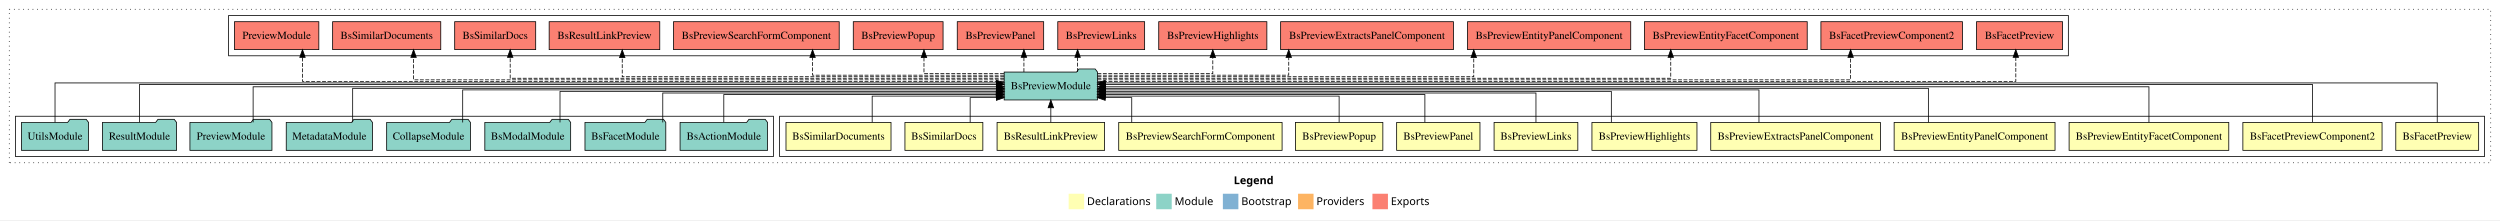
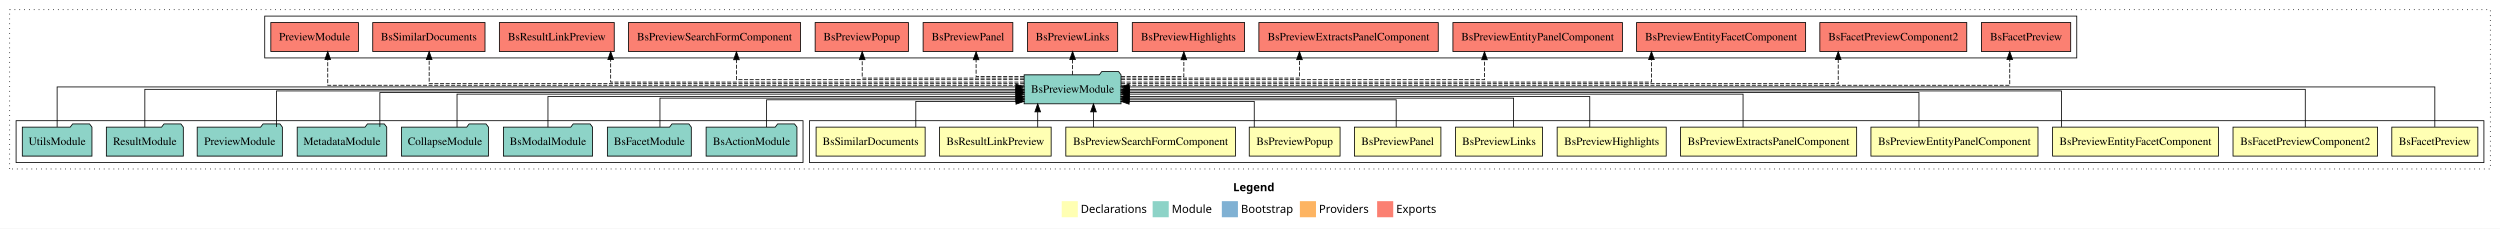
- <svg xmlns="http://www.w3.org/2000/svg" width="3226pt" height="284pt" viewBox="0.00 0.00 3226.00 284.00">
+ <svg xmlns="http://www.w3.org/2000/svg" width="3107pt" height="284pt" viewBox="0.00 0.00 3107.00 284.00">
  <g id="graph0" class="graph" transform="scale(1 1) rotate(0) translate(4 280)">
-     <polygon fill="#ffffff" stroke="transparent" points="-4,4 -4,-280 3222,-280 3222,4 -4,4" />
-     <text text-anchor="start" x="1588.009" y="-42.4" font-family="sans-serif" font-weight="bold" font-size="14.00" fill="#000000">Legend</text>
-     <polygon fill="#ffffb3" stroke="transparent" points="1375,-10 1375,-30 1395,-30 1395,-10 1375,-10" />
-     <text text-anchor="start" x="1398.629" y="-15.4" font-family="sans-serif" font-size="14.00" fill="#000000">  Declarations</text>
-     <polygon fill="#8dd3c7" stroke="transparent" points="1488,-10 1488,-30 1508,-30 1508,-10 1488,-10" />
-     <text text-anchor="start" x="1511.725" y="-15.4" font-family="sans-serif" font-size="14.00" fill="#000000">  Module</text>
-     <polygon fill="#80b1d3" stroke="transparent" points="1574,-10 1574,-30 1594,-30 1594,-10 1574,-10" />
-     <text text-anchor="start" x="1597.781" y="-15.4" font-family="sans-serif" font-size="14.00" fill="#000000">  Bootstrap</text>
-     <polygon fill="#fdb462" stroke="transparent" points="1671,-10 1671,-30 1691,-30 1691,-10 1671,-10" />
-     <text text-anchor="start" x="1694.673" y="-15.4" font-family="sans-serif" font-size="14.00" fill="#000000">  Providers</text>
-     <polygon fill="#fb8072" stroke="transparent" points="1767,-10 1767,-30 1787,-30 1787,-10 1767,-10" />
-     <text text-anchor="start" x="1790.726" y="-15.4" font-family="sans-serif" font-size="14.00" fill="#000000">  Exports</text>
+     <polygon fill="#ffffff" stroke="transparent" points="-4,4 -4,-280 3103,-280 3103,4 -4,4" />
+     <text text-anchor="start" x="1528.509" y="-42.4" font-family="sans-serif" font-weight="bold" font-size="14.00" fill="#000000">Legend</text>
+     <polygon fill="#ffffb3" stroke="transparent" points="1315.5,-10 1315.5,-30 1335.5,-30 1335.5,-10 1315.5,-10" />
+     <text text-anchor="start" x="1339.129" y="-15.4" font-family="sans-serif" font-size="14.00" fill="#000000">  Declarations</text>
+     <polygon fill="#8dd3c7" stroke="transparent" points="1428.5,-10 1428.5,-30 1448.5,-30 1448.5,-10 1428.5,-10" />
+     <text text-anchor="start" x="1452.225" y="-15.4" font-family="sans-serif" font-size="14.00" fill="#000000">  Module</text>
+     <polygon fill="#80b1d3" stroke="transparent" points="1514.5,-10 1514.5,-30 1534.5,-30 1534.5,-10 1514.5,-10" />
+     <text text-anchor="start" x="1538.281" y="-15.4" font-family="sans-serif" font-size="14.00" fill="#000000">  Bootstrap</text>
+     <polygon fill="#fdb462" stroke="transparent" points="1611.5,-10 1611.5,-30 1631.5,-30 1631.5,-10 1611.5,-10" />
+     <text text-anchor="start" x="1635.173" y="-15.4" font-family="sans-serif" font-size="14.00" fill="#000000">  Providers</text>
+     <polygon fill="#fb8072" stroke="transparent" points="1707.5,-10 1707.5,-30 1727.5,-30 1727.5,-10 1707.5,-10" />
+     <text text-anchor="start" x="1731.226" y="-15.4" font-family="sans-serif" font-size="14.00" fill="#000000">  Exports</text>
    <g id="clust1" class="cluster">
-       <polygon fill="none" stroke="#000000" stroke-dasharray="1,5" points="8,-70 8,-268 3210,-268 3210,-70 8,-70" />
+       <polygon fill="none" stroke="#000000" stroke-dasharray="1,5" points="8,-70 8,-268 3091,-268 3091,-70 8,-70" />
    </g>
    <g id="clust2" class="cluster">
-       <polygon fill="none" stroke="#000000" points="1002,-78 1002,-130 3202,-130 3202,-78 1002,-78" />
+       <polygon fill="none" stroke="#000000" points="1002,-78 1002,-130 3083,-130 3083,-78 1002,-78" />
+     </g>
+     <g id="clust15" class="cluster">
+       <polygon fill="none" stroke="#000000" points="16,-78 16,-130 994,-130 994,-78 16,-78" />
    </g>
    <g id="clust16" class="cluster">
-       <polygon fill="none" stroke="#000000" points="16,-78 16,-130 994,-130 994,-78 16,-78" />
-     </g>
-     <g id="clust17" class="cluster">
-       <polygon fill="none" stroke="#000000" points="291,-208 291,-260 2665,-260 2665,-208 291,-208" />
+       <polygon fill="none" stroke="#000000" points="325,-208 325,-260 2577,-260 2577,-208 325,-208" />
    </g>
    <g id="node1" class="node">
-       <polygon fill="#ffffb3" stroke="#000000" points="3194.468,-122 3087.532,-122 3087.532,-86 3194.468,-86 3194.468,-122" />
-       <text text-anchor="middle" x="3141" y="-99.8" font-family="Times,serif" font-size="14.00" fill="#000000">BsFacetPreview</text>
-     </g>
-     <g id="node14" class="node">
-       <polygon fill="#8dd3c7" stroke="#000000" points="1412.201,-187 1409.201,-191 1388.201,-191 1385.201,-187 1291.799,-187 1291.799,-151 1412.201,-151 1412.201,-187" />
-       <text text-anchor="middle" x="1352" y="-164.8" font-family="Times,serif" font-size="14.00" fill="#000000">BsPreviewModule</text>
+       <polygon fill="#ffffb3" stroke="#000000" points="3075.468,-122 2968.532,-122 2968.532,-86 3075.468,-86 3075.468,-122" />
+       <text text-anchor="middle" x="3022" y="-99.8" font-family="Times,serif" font-size="14.00" fill="#000000">BsFacetPreview</text>
+     </g>
+     <g id="node13" class="node">
+       <polygon fill="#8dd3c7" stroke="#000000" points="1389.201,-187 1386.201,-191 1365.201,-191 1362.201,-187 1268.799,-187 1268.799,-151 1389.201,-151 1389.201,-187" />
+       <text text-anchor="middle" x="1329" y="-164.8" font-family="Times,serif" font-size="14.00" fill="#000000">BsPreviewModule</text>
    </g>
    <g id="edge1" class="edge">
-       <path fill="none" stroke="#000000" d="M3141,-122.129C3141,-142.572 3141,-173 3141,-173 3141,-173 1422.291,-173 1422.291,-173" />
-       <polygon fill="#000000" stroke="#000000" points="1422.291,-169.5 1412.291,-173 1422.291,-176.5 1422.291,-169.5" />
+       <path fill="none" stroke="#000000" d="M3022,-122.223C3022,-142.365 3022,-172 3022,-172 3022,-172 1399.255,-172 1399.255,-172" />
+       <polygon fill="#000000" stroke="#000000" points="1399.255,-168.5 1389.255,-172 1399.255,-175.5 1399.255,-168.5" />
    </g>
    <g id="node2" class="node">
-       <polygon fill="#ffffb3" stroke="#000000" points="3069.8,-122 2890.2,-122 2890.2,-86 3069.8,-86 3069.8,-122" />
-       <text text-anchor="middle" x="2980" y="-99.8" font-family="Times,serif" font-size="14.00" fill="#000000">BsFacetPreviewComponent2</text>
+       <polygon fill="#ffffb3" stroke="#000000" points="2950.8,-122 2771.2,-122 2771.2,-86 2950.8,-86 2950.8,-122" />
+       <text text-anchor="middle" x="2861" y="-99.8" font-family="Times,serif" font-size="14.00" fill="#000000">BsFacetPreviewComponent2</text>
    </g>
    <g id="edge2" class="edge">
-       <path fill="none" stroke="#000000" d="M2980,-122.308C2980,-142.145 2980,-171 2980,-171 2980,-171 1422.359,-171 1422.359,-171" />
-       <polygon fill="#000000" stroke="#000000" points="1422.359,-167.5 1412.359,-171 1422.359,-174.5 1422.359,-167.5" />
+       <path fill="none" stroke="#000000" d="M2861,-122.106C2861,-141.339 2861,-169 2861,-169 2861,-169 1399.528,-169 1399.528,-169" />
+       <polygon fill="#000000" stroke="#000000" points="1399.528,-165.5 1389.528,-169 1399.528,-172.5 1399.528,-165.5" />
    </g>
    <g id="node3" class="node">
-       <polygon fill="#ffffb3" stroke="#000000" points="2872.025,-122 2665.975,-122 2665.975,-86 2872.025,-86 2872.025,-122" />
-       <text text-anchor="middle" x="2769" y="-99.8" font-family="Times,serif" font-size="14.00" fill="#000000">BsPreviewEntityFacetComponent</text>
+       <polygon fill="#ffffb3" stroke="#000000" points="2753.025,-122 2546.975,-122 2546.975,-86 2753.025,-86 2753.025,-122" />
+       <text text-anchor="middle" x="2650" y="-99.8" font-family="Times,serif" font-size="14.00" fill="#000000">BsPreviewEntityFacetComponent</text>
    </g>
    <g id="edge3" class="edge">
-       <path fill="none" stroke="#000000" d="M2769,-122.169C2769,-141.09 2769,-168 2769,-168 2769,-168 1422.433,-168 1422.433,-168" />
-       <polygon fill="#000000" stroke="#000000" points="1422.434,-164.5 1412.433,-168 1422.433,-171.5 1422.434,-164.5" />
+       <path fill="none" stroke="#000000" d="M2557.986,-122.222C2557.986,-140.828 2557.986,-167 2557.986,-167 2557.986,-167 1399.109,-167 1399.109,-167" />
+       <polygon fill="#000000" stroke="#000000" points="1399.109,-163.5 1389.109,-167 1399.109,-170.5 1399.109,-163.5" />
    </g>
    <g id="node4" class="node">
-       <polygon fill="#ffffb3" stroke="#000000" points="2647.81,-122 2440.19,-122 2440.19,-86 2647.81,-86 2647.81,-122" />
-       <text text-anchor="middle" x="2544" y="-99.8" font-family="Times,serif" font-size="14.00" fill="#000000">BsPreviewEntityPanelComponent</text>
+       <polygon fill="#ffffb3" stroke="#000000" points="2528.81,-122 2321.19,-122 2321.19,-86 2528.81,-86 2528.81,-122" />
+       <text text-anchor="middle" x="2425" y="-99.8" font-family="Times,serif" font-size="14.00" fill="#000000">BsPreviewEntityPanelComponent</text>
    </g>
    <g id="edge4" class="edge">
-       <path fill="none" stroke="#000000" d="M2484.373,-122.267C2484.373,-140.555 2484.373,-166 2484.373,-166 2484.373,-166 1422.481,-166 1422.481,-166" />
-       <polygon fill="#000000" stroke="#000000" points="1422.481,-162.5 1412.481,-166 1422.481,-169.5 1422.481,-162.5" />
+       <path fill="none" stroke="#000000" d="M2380.873,-122.302C2380.873,-140.27 2380.873,-165 2380.873,-165 2380.873,-165 1399.331,-165 1399.331,-165" />
+       <polygon fill="#000000" stroke="#000000" points="1399.331,-161.5 1389.331,-165 1399.331,-168.5 1399.331,-161.5" />
    </g>
    <g id="node5" class="node">
-       <polygon fill="#ffffb3" stroke="#000000" points="2422.454,-122 2203.546,-122 2203.546,-86 2422.454,-86 2422.454,-122" />
-       <text text-anchor="middle" x="2313" y="-99.8" font-family="Times,serif" font-size="14.00" fill="#000000">BsPreviewExtractsPanelComponent</text>
+       <polygon fill="#ffffb3" stroke="#000000" points="2303.454,-122 2084.546,-122 2084.546,-86 2303.454,-86 2303.454,-122" />
+       <text text-anchor="middle" x="2194" y="-99.8" font-family="Times,serif" font-size="14.00" fill="#000000">BsPreviewExtractsPanelComponent</text>
    </g>
    <g id="edge5" class="edge">
-       <path fill="none" stroke="#000000" d="M2265.768,-122.002C2265.768,-139.675 2265.768,-164 2265.768,-164 2265.768,-164 1422.308,-164 1422.308,-164" />
-       <polygon fill="#000000" stroke="#000000" points="1422.308,-160.5 1412.308,-164 1422.308,-167.5 1422.308,-160.5" />
+       <path fill="none" stroke="#000000" d="M2162.268,-122.022C2162.268,-139.373 2162.268,-163 2162.268,-163 2162.268,-163 1399.262,-163 1399.262,-163" />
+       <polygon fill="#000000" stroke="#000000" points="1399.262,-159.5 1389.262,-163 1399.262,-166.5 1399.262,-159.5" />
    </g>
    <g id="node6" class="node">
-       <polygon fill="#ffffb3" stroke="#000000" points="2185.765,-122 2050.235,-122 2050.235,-86 2185.765,-86 2185.765,-122" />
-       <text text-anchor="middle" x="2118" y="-99.8" font-family="Times,serif" font-size="14.00" fill="#000000">BsPreviewHighlights</text>
+       <polygon fill="#ffffb3" stroke="#000000" points="2066.765,-122 1931.235,-122 1931.235,-86 2066.765,-86 2066.765,-122" />
+       <text text-anchor="middle" x="1999" y="-99.8" font-family="Times,serif" font-size="14.00" fill="#000000">BsPreviewHighlights</text>
    </g>
    <g id="edge6" class="edge">
-       <path fill="none" stroke="#000000" d="M2075.261,-122.034C2075.261,-139.06 2075.261,-162 2075.261,-162 2075.261,-162 1422.111,-162 1422.111,-162" />
-       <polygon fill="#000000" stroke="#000000" points="1422.112,-158.5 1412.111,-162 1422.111,-165.5 1422.112,-158.5" />
+       <path fill="none" stroke="#000000" d="M1971.761,-122.027C1971.761,-138.398 1971.761,-160 1971.761,-160 1971.761,-160 1399.18,-160 1399.18,-160" />
+       <polygon fill="#000000" stroke="#000000" points="1399.181,-156.5 1389.18,-160 1399.18,-163.5 1399.181,-156.5" />
    </g>
    <g id="node7" class="node">
-       <polygon fill="#ffffb3" stroke="#000000" points="2032.04,-122 1923.96,-122 1923.96,-86 2032.04,-86 2032.04,-122" />
-       <text text-anchor="middle" x="1978" y="-99.8" font-family="Times,serif" font-size="14.00" fill="#000000">BsPreviewLinks</text>
+       <polygon fill="#ffffb3" stroke="#000000" points="1913.04,-122 1804.96,-122 1804.96,-86 1913.04,-86 1913.04,-122" />
+       <text text-anchor="middle" x="1859" y="-99.8" font-family="Times,serif" font-size="14.00" fill="#000000">BsPreviewLinks</text>
    </g>
    <g id="edge7" class="edge">
-       <path fill="none" stroke="#000000" d="M1978,-122.027C1978,-138.398 1978,-160 1978,-160 1978,-160 1422.308,-160 1422.308,-160" />
-       <polygon fill="#000000" stroke="#000000" points="1422.308,-156.5 1412.308,-160 1422.308,-163.5 1422.308,-156.5" />
+       <path fill="none" stroke="#000000" d="M1877.09,-122.282C1877.09,-137.948 1877.09,-158 1877.09,-158 1877.09,-158 1399.223,-158 1399.223,-158" />
+       <polygon fill="#000000" stroke="#000000" points="1399.223,-154.5 1389.223,-158 1399.223,-161.5 1399.223,-154.5" />
    </g>
    <g id="node8" class="node">
-       <polygon fill="#ffffb3" stroke="#000000" points="1905.754,-122 1798.246,-122 1798.246,-86 1905.754,-86 1905.754,-122" />
-       <text text-anchor="middle" x="1852" y="-99.8" font-family="Times,serif" font-size="14.00" fill="#000000">BsPreviewPanel</text>
+       <polygon fill="#ffffb3" stroke="#000000" points="1786.754,-122 1679.246,-122 1679.246,-86 1786.754,-86 1786.754,-122" />
+       <text text-anchor="middle" x="1733" y="-99.8" font-family="Times,serif" font-size="14.00" fill="#000000">BsPreviewPanel</text>
    </g>
    <g id="edge8" class="edge">
-       <path fill="none" stroke="#000000" d="M1834.675,-122.282C1834.675,-137.948 1834.675,-158 1834.675,-158 1834.675,-158 1422.155,-158 1422.155,-158" />
-       <polygon fill="#000000" stroke="#000000" points="1422.155,-154.5 1412.155,-158 1422.155,-161.5 1422.155,-154.5" />
+       <path fill="none" stroke="#000000" d="M1731.175,-122.187C1731.175,-137.182 1731.175,-156 1731.175,-156 1731.175,-156 1399.21,-156 1399.21,-156" />
+       <polygon fill="#000000" stroke="#000000" points="1399.21,-152.5 1389.21,-156 1399.21,-159.5 1399.21,-152.5" />
    </g>
    <g id="node9" class="node">
-       <polygon fill="#ffffb3" stroke="#000000" points="1780.434,-122 1667.566,-122 1667.566,-86 1780.434,-86 1780.434,-122" />
-       <text text-anchor="middle" x="1724" y="-99.8" font-family="Times,serif" font-size="14.00" fill="#000000">BsPreviewPopup</text>
+       <polygon fill="#ffffb3" stroke="#000000" points="1661.434,-122 1548.566,-122 1548.566,-86 1661.434,-86 1661.434,-122" />
+       <text text-anchor="middle" x="1605" y="-99.8" font-family="Times,serif" font-size="14.00" fill="#000000">BsPreviewPopup</text>
    </g>
    <g id="edge9" class="edge">
-       <path fill="none" stroke="#000000" d="M1724,-122.187C1724,-137.182 1724,-156 1724,-156 1724,-156 1422.182,-156 1422.182,-156" />
-       <polygon fill="#000000" stroke="#000000" points="1422.182,-152.5 1412.182,-156 1422.182,-159.5 1422.182,-152.5" />
+       <path fill="none" stroke="#000000" d="M1554.778,-122.051C1554.778,-136.373 1554.778,-154 1554.778,-154 1554.778,-154 1399.208,-154 1399.208,-154" />
+       <polygon fill="#000000" stroke="#000000" points="1399.208,-150.5 1389.208,-154 1399.208,-157.5 1399.208,-150.5" />
    </g>
    <g id="node10" class="node">
-       <polygon fill="#ffffb3" stroke="#000000" points="1650.404,-122 1439.596,-122 1439.596,-86 1650.404,-86 1650.404,-122" />
-       <text text-anchor="middle" x="1545" y="-99.8" font-family="Times,serif" font-size="14.00" fill="#000000">BsPreviewSearchFormComponent</text>
+       <polygon fill="#ffffb3" stroke="#000000" points="1531.404,-122 1320.596,-122 1320.596,-86 1531.404,-86 1531.404,-122" />
+       <text text-anchor="middle" x="1426" y="-99.8" font-family="Times,serif" font-size="14.00" fill="#000000">BsPreviewSearchFormComponent</text>
    </g>
    <g id="edge10" class="edge">
-       <path fill="none" stroke="#000000" d="M1456.409,-122.051C1456.409,-136.373 1456.409,-154 1456.409,-154 1456.409,-154 1422.13,-154 1422.13,-154" />
-       <polygon fill="#000000" stroke="#000000" points="1422.13,-150.5 1412.13,-154 1422.13,-157.5 1422.13,-150.5" />
+       <path fill="none" stroke="#000000" d="M1354.949,-122.106C1354.949,-122.106 1354.949,-140.991 1354.949,-140.991" />
+       <polygon fill="#000000" stroke="#000000" points="1351.449,-140.991 1354.949,-150.991 1358.449,-140.991 1351.449,-140.991" />
    </g>
    <g id="node11" class="node">
-       <polygon fill="#ffffb3" stroke="#000000" points="1421.371,-122 1282.629,-122 1282.629,-86 1421.371,-86 1421.371,-122" />
-       <text text-anchor="middle" x="1352" y="-99.8" font-family="Times,serif" font-size="14.00" fill="#000000">BsResultLinkPreview</text>
+       <polygon fill="#ffffb3" stroke="#000000" points="1302.371,-122 1163.629,-122 1163.629,-86 1302.371,-86 1302.371,-122" />
+       <text text-anchor="middle" x="1233" y="-99.8" font-family="Times,serif" font-size="14.00" fill="#000000">BsResultLinkPreview</text>
    </g>
    <g id="edge11" class="edge">
-       <path fill="none" stroke="#000000" d="M1352,-122.106C1352,-122.106 1352,-140.991 1352,-140.991" />
-       <polygon fill="#000000" stroke="#000000" points="1348.5,-140.991 1352,-150.991 1355.5,-140.991 1348.5,-140.991" />
+       <path fill="none" stroke="#000000" d="M1285.668,-122.106C1285.668,-122.106 1285.668,-140.991 1285.668,-140.991" />
+       <polygon fill="#000000" stroke="#000000" points="1282.168,-140.991 1285.668,-150.991 1289.168,-140.991 1282.168,-140.991" />
    </g>
    <g id="node12" class="node">
-       <polygon fill="#ffffb3" stroke="#000000" points="1264.267,-122 1163.733,-122 1163.733,-86 1264.267,-86 1264.267,-122" />
-       <text text-anchor="middle" x="1214" y="-99.8" font-family="Times,serif" font-size="14.00" fill="#000000">BsSimilarDocs</text>
-     </g>
-     <g id="edge12" class="edge">
-       <path fill="none" stroke="#000000" d="M1247.879,-122.051C1247.879,-136.373 1247.879,-154 1247.879,-154 1247.879,-154 1281.734,-154 1281.734,-154" />
-       <polygon fill="#000000" stroke="#000000" points="1281.734,-157.5 1291.734,-154 1281.734,-150.5 1281.734,-157.5" />
-     </g>
-     <g id="node13" class="node">
      <polygon fill="#ffffb3" stroke="#000000" points="1145.763,-122 1010.237,-122 1010.237,-86 1145.763,-86 1145.763,-122" />
      <text text-anchor="middle" x="1078" y="-99.8" font-family="Times,serif" font-size="14.00" fill="#000000">BsSimilarDocuments</text>
    </g>
-     <g id="edge13" class="edge">
-       <path fill="none" stroke="#000000" d="M1121.457,-122.187C1121.457,-137.182 1121.457,-156 1121.457,-156 1121.457,-156 1281.729,-156 1281.729,-156" />
-       <polygon fill="#000000" stroke="#000000" points="1281.729,-159.5 1291.729,-156 1281.729,-152.5 1281.729,-159.5" />
+     <g id="edge12" class="edge">
+       <path fill="none" stroke="#000000" d="M1134.17,-122.051C1134.17,-136.373 1134.17,-154 1134.17,-154 1134.17,-154 1258.689,-154 1258.689,-154" />
+       <polygon fill="#000000" stroke="#000000" points="1258.689,-157.5 1268.689,-154 1258.689,-150.5 1258.689,-157.5" />
+     </g>
+     <g id="node22" class="node">
+       <polygon fill="#fb8072" stroke="#000000" points="2569.469,-252 2458.531,-252 2458.531,-216 2569.469,-216 2569.469,-252" />
+       <text text-anchor="middle" x="2514" y="-229.8" font-family="Times,serif" font-size="14.00" fill="#000000">BsFacetPreview </text>
+     </g>
+     <g id="edge21" class="edge">
+       <path fill="none" stroke="#000000" stroke-dasharray="5,2" d="M1389.167,-174C1627.668,-174 2493.711,-174 2493.711,-174 2493.711,-174 2493.711,-205.998 2493.711,-205.998" />
+       <polygon fill="#000000" stroke="#000000" points="2490.211,-205.998 2493.711,-215.998 2497.211,-205.998 2490.211,-205.998" />
    </g>
    <g id="node23" class="node">
-       <polygon fill="#fb8072" stroke="#000000" points="2657.469,-252 2546.531,-252 2546.531,-216 2657.469,-216 2657.469,-252" />
-       <text text-anchor="middle" x="2602" y="-229.8" font-family="Times,serif" font-size="14.00" fill="#000000">BsFacetPreview </text>
+       <polygon fill="#fb8072" stroke="#000000" points="2440.3,-252 2257.7,-252 2257.7,-216 2440.3,-216 2440.3,-252" />
+       <text text-anchor="middle" x="2349" y="-229.8" font-family="Times,serif" font-size="14.00" fill="#000000">BsFacetPreviewComponent2 </text>
    </g>
    <g id="edge22" class="edge">
-       <path fill="none" stroke="#000000" stroke-dasharray="5,2" d="M1412.48,-175C1661.849,-175 2597.211,-175 2597.211,-175 2597.211,-175 2597.211,-205.977 2597.211,-205.977" />
-       <polygon fill="#000000" stroke="#000000" points="2593.711,-205.977 2597.211,-215.977 2600.711,-205.977 2593.711,-205.977" />
+       <path fill="none" stroke="#000000" stroke-dasharray="5,2" d="M1389.245,-176C1598.412,-176 2280.538,-176 2280.538,-176 2280.538,-176 2280.538,-205.966 2280.538,-205.966" />
+       <polygon fill="#000000" stroke="#000000" points="2277.039,-205.966 2280.538,-215.966 2284.039,-205.966 2277.039,-205.966" />
    </g>
    <g id="node24" class="node">
-       <polygon fill="#fb8072" stroke="#000000" points="2528.3,-252 2345.7,-252 2345.7,-216 2528.3,-216 2528.3,-252" />
-       <text text-anchor="middle" x="2437" y="-229.8" font-family="Times,serif" font-size="14.00" fill="#000000">BsFacetPreviewComponent2 </text>
+       <polygon fill="#fb8072" stroke="#000000" points="2240.025,-252 2029.975,-252 2029.975,-216 2240.025,-216 2240.025,-252" />
+       <text text-anchor="middle" x="2135" y="-229.8" font-family="Times,serif" font-size="14.00" fill="#000000">BsPreviewEntityFacetComponent </text>
    </g>
    <g id="edge23" class="edge">
-       <path fill="none" stroke="#000000" stroke-dasharray="5,2" d="M1412.326,-177C1633.07,-177 2384.038,-177 2384.038,-177 2384.038,-177 2384.038,-205.965 2384.038,-205.965" />
-       <polygon fill="#000000" stroke="#000000" points="2380.539,-205.965 2384.038,-215.965 2387.539,-205.965 2380.539,-205.965" />
+       <path fill="none" stroke="#000000" stroke-dasharray="5,2" d="M1389.101,-178C1562.01,-178 2048.435,-178 2048.435,-178 2048.435,-178 2048.435,-205.973 2048.435,-205.973" />
+       <polygon fill="#000000" stroke="#000000" points="2044.935,-205.973 2048.435,-215.973 2051.935,-205.973 2044.935,-205.973" />
    </g>
    <g id="node25" class="node">
-       <polygon fill="#fb8072" stroke="#000000" points="2328.025,-252 2117.975,-252 2117.975,-216 2328.025,-216 2328.025,-252" />
-       <text text-anchor="middle" x="2223" y="-229.8" font-family="Times,serif" font-size="14.00" fill="#000000">BsPreviewEntityFacetComponent </text>
+       <polygon fill="#fb8072" stroke="#000000" points="2012.31,-252 1801.69,-252 1801.69,-216 2012.31,-216 2012.31,-252" />
+       <text text-anchor="middle" x="1907" y="-229.8" font-family="Times,serif" font-size="14.00" fill="#000000">BsPreviewEntityPanelComponent </text>
    </g>
    <g id="edge24" class="edge">
-       <path fill="none" stroke="#000000" stroke-dasharray="5,2" d="M1412.125,-179C1598.159,-179 2151.935,-179 2151.935,-179 2151.935,-179 2151.935,-205.991 2151.935,-205.991" />
-       <polygon fill="#000000" stroke="#000000" points="2148.435,-205.991 2151.935,-215.991 2155.435,-205.991 2148.435,-205.991" />
+       <path fill="none" stroke="#000000" stroke-dasharray="5,2" d="M1389.228,-181C1524.547,-181 1840.91,-181 1840.91,-181 1840.91,-181 1840.91,-205.76 1840.91,-205.76" />
+       <polygon fill="#000000" stroke="#000000" points="1837.41,-205.76 1840.91,-215.76 1844.41,-205.76 1837.41,-205.76" />
    </g>
    <g id="node26" class="node">
-       <polygon fill="#fb8072" stroke="#000000" points="2100.31,-252 1889.69,-252 1889.69,-216 2100.31,-216 2100.31,-252" />
-       <text text-anchor="middle" x="1995" y="-229.8" font-family="Times,serif" font-size="14.00" fill="#000000">BsPreviewEntityPanelComponent </text>
+       <polygon fill="#fb8072" stroke="#000000" points="1783.454,-252 1560.546,-252 1560.546,-216 1783.454,-216 1783.454,-252" />
+       <text text-anchor="middle" x="1672" y="-229.8" font-family="Times,serif" font-size="14.00" fill="#000000">BsPreviewExtractsPanelComponent </text>
    </g>
    <g id="edge25" class="edge">
-       <path fill="none" stroke="#000000" stroke-dasharray="5,2" d="M1412.226,-181C1554.155,-181 1897.736,-181 1897.736,-181 1897.736,-181 1897.736,-205.76 1897.736,-205.76" />
-       <polygon fill="#000000" stroke="#000000" points="1894.236,-205.76 1897.736,-215.76 1901.236,-205.76 1894.236,-205.76" />
+       <path fill="none" stroke="#000000" stroke-dasharray="5,2" d="M1389.149,-183C1471.968,-183 1610.995,-183 1610.995,-183 1610.995,-183 1610.995,-205.876 1610.995,-205.876" />
+       <polygon fill="#000000" stroke="#000000" points="1607.495,-205.876 1610.995,-215.876 1614.495,-205.876 1607.495,-205.876" />
    </g>
    <g id="node27" class="node">
-       <polygon fill="#fb8072" stroke="#000000" points="1871.454,-252 1648.546,-252 1648.546,-216 1871.454,-216 1871.454,-252" />
-       <text text-anchor="middle" x="1760" y="-229.8" font-family="Times,serif" font-size="14.00" fill="#000000">BsPreviewExtractsPanelComponent </text>
+       <polygon fill="#fb8072" stroke="#000000" points="1542.765,-252 1403.235,-252 1403.235,-216 1542.765,-216 1542.765,-252" />
+       <text text-anchor="middle" x="1473" y="-229.8" font-family="Times,serif" font-size="14.00" fill="#000000">BsPreviewHighlights </text>
    </g>
    <g id="edge26" class="edge">
-       <path fill="none" stroke="#000000" stroke-dasharray="5,2" d="M1412.286,-183C1501.69,-183 1658.993,-183 1658.993,-183 1658.993,-183 1658.993,-205.876 1658.993,-205.876" />
-       <polygon fill="#000000" stroke="#000000" points="1655.493,-205.876 1658.993,-215.876 1662.493,-205.876 1655.493,-205.876" />
+       <path fill="none" stroke="#000000" stroke-dasharray="5,2" d="M1389.252,-185C1426.516,-185 1467.285,-185 1467.285,-185 1467.285,-185 1467.285,-205.754 1467.285,-205.754" />
+       <polygon fill="#000000" stroke="#000000" points="1463.785,-205.754 1467.285,-215.754 1470.785,-205.754 1463.785,-205.754" />
    </g>
    <g id="node28" class="node">
-       <polygon fill="#fb8072" stroke="#000000" points="1630.765,-252 1491.235,-252 1491.235,-216 1630.765,-216 1630.765,-252" />
-       <text text-anchor="middle" x="1561" y="-229.8" font-family="Times,serif" font-size="14.00" fill="#000000">BsPreviewHighlights </text>
+       <polygon fill="#fb8072" stroke="#000000" points="1385.039,-252 1272.961,-252 1272.961,-216 1385.039,-216 1385.039,-252" />
+       <text text-anchor="middle" x="1329" y="-229.8" font-family="Times,serif" font-size="14.00" fill="#000000">BsPreviewLinks </text>
    </g>
    <g id="edge27" class="edge">
-       <path fill="none" stroke="#000000" stroke-dasharray="5,2" d="M1412.171,-185C1473.914,-185 1561,-185 1561,-185 1561,-185 1561,-205.754 1561,-205.754" />
-       <polygon fill="#000000" stroke="#000000" points="1557.5,-205.754 1561,-215.754 1564.5,-205.754 1557.5,-205.754" />
+       <path fill="none" stroke="#000000" stroke-dasharray="5,2" d="M1329,-187.106C1329,-187.106 1329,-205.991 1329,-205.991" />
+       <polygon fill="#000000" stroke="#000000" points="1325.5,-205.991 1329,-215.991 1332.5,-205.991 1325.5,-205.991" />
    </g>
    <g id="node29" class="node">
-       <polygon fill="#fb8072" stroke="#000000" points="1473.039,-252 1360.961,-252 1360.961,-216 1473.039,-216 1473.039,-252" />
-       <text text-anchor="middle" x="1417" y="-229.8" font-family="Times,serif" font-size="14.00" fill="#000000">BsPreviewLinks </text>
+       <polygon fill="#fb8072" stroke="#000000" points="1254.754,-252 1143.246,-252 1143.246,-216 1254.754,-216 1254.754,-252" />
+       <text text-anchor="middle" x="1199" y="-229.8" font-family="Times,serif" font-size="14.00" fill="#000000">BsPreviewPanel </text>
    </g>
    <g id="edge28" class="edge">
-       <path fill="none" stroke="#000000" stroke-dasharray="5,2" d="M1386.541,-187.106C1386.541,-187.106 1386.541,-205.991 1386.541,-205.991" />
-       <polygon fill="#000000" stroke="#000000" points="1383.041,-205.991 1386.541,-215.991 1390.041,-205.991 1383.041,-205.991" />
+       <path fill="none" stroke="#000000" stroke-dasharray="5,2" d="M1268.697,-185C1238.838,-185 1209.096,-185 1209.096,-185 1209.096,-185 1209.096,-205.754 1209.096,-205.754" />
+       <polygon fill="#000000" stroke="#000000" points="1205.596,-205.754 1209.096,-215.754 1212.596,-205.754 1205.596,-205.754" />
    </g>
    <g id="node30" class="node">
-       <polygon fill="#fb8072" stroke="#000000" points="1342.754,-252 1231.246,-252 1231.246,-216 1342.754,-216 1342.754,-252" />
-       <text text-anchor="middle" x="1287" y="-229.8" font-family="Times,serif" font-size="14.00" fill="#000000">BsPreviewPanel </text>
+       <polygon fill="#fb8072" stroke="#000000" points="1124.933,-252 1009.067,-252 1009.067,-216 1124.933,-216 1124.933,-252" />
+       <text text-anchor="middle" x="1067" y="-229.8" font-family="Times,serif" font-size="14.00" fill="#000000">BsPreviewPopup </text>
    </g>
    <g id="edge29" class="edge">
-       <path fill="none" stroke="#000000" stroke-dasharray="5,2" d="M1317.263,-187.106C1317.263,-187.106 1317.263,-205.991 1317.263,-205.991" />
-       <polygon fill="#000000" stroke="#000000" points="1313.763,-205.991 1317.263,-215.991 1320.763,-205.991 1313.763,-205.991" />
+       <path fill="none" stroke="#000000" stroke-dasharray="5,2" d="M1268.688,-183C1191.473,-183 1067.543,-183 1067.543,-183 1067.543,-183 1067.543,-205.876 1067.543,-205.876" />
+       <polygon fill="#000000" stroke="#000000" points="1064.043,-205.876 1067.543,-215.876 1071.043,-205.876 1064.043,-205.876" />
    </g>
    <g id="node31" class="node">
-       <polygon fill="#fb8072" stroke="#000000" points="1212.933,-252 1097.067,-252 1097.067,-216 1212.933,-216 1212.933,-252" />
-       <text text-anchor="middle" x="1155" y="-229.8" font-family="Times,serif" font-size="14.00" fill="#000000">BsPreviewPopup </text>
+       <polygon fill="#fb8072" stroke="#000000" points="990.904,-252 777.096,-252 777.096,-216 990.904,-216 990.904,-252" />
+       <text text-anchor="middle" x="884" y="-229.8" font-family="Times,serif" font-size="14.00" fill="#000000">BsPreviewSearchFormComponent </text>
    </g>
    <g id="edge30" class="edge">
-       <path fill="none" stroke="#000000" stroke-dasharray="5,2" d="M1291.506,-185C1244.872,-185 1188.292,-185 1188.292,-185 1188.292,-185 1188.292,-205.754 1188.292,-205.754" />
-       <polygon fill="#000000" stroke="#000000" points="1184.792,-205.754 1188.292,-215.754 1191.792,-205.754 1184.792,-205.754" />
+       <path fill="none" stroke="#000000" stroke-dasharray="5,2" d="M1268.703,-181C1153.019,-181 911.261,-181 911.261,-181 911.261,-181 911.261,-205.76 911.261,-205.76" />
+       <polygon fill="#000000" stroke="#000000" points="907.761,-205.76 911.261,-215.76 914.761,-205.76 907.761,-205.76" />
    </g>
    <g id="node32" class="node">
-       <polygon fill="#fb8072" stroke="#000000" points="1078.904,-252 865.096,-252 865.096,-216 1078.904,-216 1078.904,-252" />
-       <text text-anchor="middle" x="972" y="-229.8" font-family="Times,serif" font-size="14.00" fill="#000000">BsPreviewSearchFormComponent </text>
+       <polygon fill="#fb8072" stroke="#000000" points="759.371,-252 616.629,-252 616.629,-216 759.371,-216 759.371,-252" />
+       <text text-anchor="middle" x="688" y="-229.8" font-family="Times,serif" font-size="14.00" fill="#000000">BsResultLinkPreview </text>
    </g>
    <g id="edge31" class="edge">
-       <path fill="none" stroke="#000000" stroke-dasharray="5,2" d="M1291.622,-183C1202.08,-183 1044.535,-183 1044.535,-183 1044.535,-183 1044.535,-205.876 1044.535,-205.876" />
-       <polygon fill="#000000" stroke="#000000" points="1041.035,-205.876 1044.535,-215.876 1048.035,-205.876 1041.035,-205.876" />
+       <path fill="none" stroke="#000000" stroke-dasharray="5,2" d="M1268.65,-178C1121.259,-178 754.931,-178 754.931,-178 754.931,-178 754.931,-205.973 754.931,-205.973" />
+       <polygon fill="#000000" stroke="#000000" points="751.431,-205.973 754.931,-215.973 758.431,-205.973 751.431,-205.973" />
    </g>
    <g id="node33" class="node">
-       <polygon fill="#fb8072" stroke="#000000" points="847.371,-252 704.629,-252 704.629,-216 847.371,-216 847.371,-252" />
-       <text text-anchor="middle" x="776" y="-229.8" font-family="Times,serif" font-size="14.00" fill="#000000">BsResultLinkPreview </text>
+       <polygon fill="#fb8072" stroke="#000000" points="598.763,-252 459.237,-252 459.237,-216 598.763,-216 598.763,-252" />
+       <text text-anchor="middle" x="529" y="-229.8" font-family="Times,serif" font-size="14.00" fill="#000000">BsSimilarDocuments </text>
    </g>
    <g id="edge32" class="edge">
-       <path fill="none" stroke="#000000" stroke-dasharray="5,2" d="M1291.759,-181C1148.416,-181 798.931,-181 798.931,-181 798.931,-181 798.931,-205.76 798.931,-205.76" />
-       <polygon fill="#000000" stroke="#000000" points="795.431,-205.76 798.931,-215.76 802.431,-205.76 795.431,-205.76" />
+       <path fill="none" stroke="#000000" stroke-dasharray="5,2" d="M1268.897,-176C1082.933,-176 529.363,-176 529.363,-176 529.363,-176 529.363,-205.966 529.363,-205.966" />
+       <polygon fill="#000000" stroke="#000000" points="525.864,-205.966 529.363,-215.966 532.864,-205.966 525.864,-205.966" />
    </g>
    <g id="node34" class="node">
-       <polygon fill="#fb8072" stroke="#000000" points="687.268,-252 582.732,-252 582.732,-216 687.268,-216 687.268,-252" />
-       <text text-anchor="middle" x="635" y="-229.8" font-family="Times,serif" font-size="14.00" fill="#000000">BsSimilarDocs </text>
+       <polygon fill="#fb8072" stroke="#000000" points="441.419,-252 332.581,-252 332.581,-216 441.419,-216 441.419,-252" />
+       <text text-anchor="middle" x="387" y="-229.8" font-family="Times,serif" font-size="14.00" fill="#000000">PreviewModule </text>
    </g>
    <g id="edge33" class="edge">
-       <path fill="none" stroke="#000000" stroke-dasharray="5,2" d="M1291.612,-179C1122.131,-179 654.347,-179 654.347,-179 654.347,-179 654.347,-205.991 654.347,-205.991" />
-       <polygon fill="#000000" stroke="#000000" points="650.847,-205.991 654.347,-215.991 657.847,-205.991 650.847,-205.991" />
-     </g>
-     <g id="node35" class="node">
-       <polygon fill="#fb8072" stroke="#000000" points="564.763,-252 425.237,-252 425.237,-216 564.763,-216 564.763,-252" />
-       <text text-anchor="middle" x="495" y="-229.8" font-family="Times,serif" font-size="14.00" fill="#000000">BsSimilarDocuments </text>
-     </g>
-     <g id="edge34" class="edge">
-       <path fill="none" stroke="#000000" stroke-dasharray="5,2" d="M1291.866,-177C1102.298,-177 529.68,-177 529.68,-177 529.68,-177 529.68,-205.965 529.68,-205.965" />
-       <polygon fill="#000000" stroke="#000000" points="526.181,-205.965 529.68,-215.965 533.181,-205.965 526.181,-205.965" />
-     </g>
-     <g id="node36" class="node">
-       <polygon fill="#fb8072" stroke="#000000" points="407.419,-252 298.581,-252 298.581,-216 407.419,-216 407.419,-252" />
-       <text text-anchor="middle" x="353" y="-229.8" font-family="Times,serif" font-size="14.00" fill="#000000">PreviewModule </text>
-     </g>
-     <g id="edge35" class="edge">
-       <path fill="none" stroke="#000000" stroke-dasharray="5,2" d="M1291.592,-175C1080.182,-175 386.321,-175 386.321,-175 386.321,-175 386.321,-205.977 386.321,-205.977" />
-       <polygon fill="#000000" stroke="#000000" points="382.821,-205.977 386.321,-215.977 389.821,-205.977 382.821,-205.977" />
-     </g>
-     <g id="node15" class="node">
+       <path fill="none" stroke="#000000" stroke-dasharray="5,2" d="M1268.621,-174C1063.088,-174 403.321,-174 403.321,-174 403.321,-174 403.321,-205.998 403.321,-205.998" />
+       <polygon fill="#000000" stroke="#000000" points="399.821,-205.998 403.321,-215.998 406.821,-205.998 399.821,-205.998" />
+     </g>
+     <g id="node14" class="node">
      <polygon fill="#8dd3c7" stroke="#000000" points="986.434,-122 983.434,-126 962.434,-126 959.434,-122 873.566,-122 873.566,-86 986.434,-86 986.434,-122" />
      <text text-anchor="middle" x="930" y="-99.8" font-family="Times,serif" font-size="14.00" fill="#000000">BsActionModule</text>
    </g>
-     <g id="edge14" class="edge">
-       <path fill="none" stroke="#000000" d="M930,-122.282C930,-137.948 930,-158 930,-158 930,-158 1281.538,-158 1281.538,-158" />
-       <polygon fill="#000000" stroke="#000000" points="1281.538,-161.5 1291.538,-158 1281.538,-154.5 1281.538,-161.5" />
-     </g>
-     <g id="node16" class="node">
+     <g id="edge13" class="edge">
+       <path fill="none" stroke="#000000" d="M948.739,-122.187C948.739,-137.182 948.739,-156 948.739,-156 948.739,-156 1258.746,-156 1258.746,-156" />
+       <polygon fill="#000000" stroke="#000000" points="1258.746,-159.5 1268.746,-156 1258.746,-152.5 1258.746,-159.5" />
+     </g>
+     <g id="node15" class="node">
      <polygon fill="#8dd3c7" stroke="#000000" points="855.149,-122 852.149,-126 831.149,-126 828.149,-122 750.851,-122 750.851,-86 855.149,-86 855.149,-122" />
      <text text-anchor="middle" x="803" y="-99.8" font-family="Times,serif" font-size="14.00" fill="#000000">BsFacetModule</text>
    </g>
-     <g id="edge15" class="edge">
-       <path fill="none" stroke="#000000" d="M851.255,-122.027C851.255,-138.398 851.255,-160 851.255,-160 851.255,-160 1281.598,-160 1281.598,-160" />
-       <polygon fill="#000000" stroke="#000000" points="1281.599,-163.5 1291.598,-160 1281.598,-156.5 1281.599,-163.5" />
-     </g>
-     <g id="node17" class="node">
+     <g id="edge14" class="edge">
+       <path fill="none" stroke="#000000" d="M816.186,-122.282C816.186,-137.948 816.186,-158 816.186,-158 816.186,-158 1258.666,-158 1258.666,-158" />
+       <polygon fill="#000000" stroke="#000000" points="1258.666,-161.5 1268.666,-158 1258.666,-154.5 1258.666,-161.5" />
+     </g>
+     <g id="node16" class="node">
      <polygon fill="#8dd3c7" stroke="#000000" points="732.381,-122 729.381,-126 708.381,-126 705.381,-122 621.619,-122 621.619,-86 732.381,-86 732.381,-122" />
      <text text-anchor="middle" x="677" y="-99.8" font-family="Times,serif" font-size="14.00" fill="#000000">BsModalModule</text>
    </g>
-     <g id="edge16" class="edge">
-       <path fill="none" stroke="#000000" d="M718.628,-122.034C718.628,-139.06 718.628,-162 718.628,-162 718.628,-162 1281.843,-162 1281.843,-162" />
-       <polygon fill="#000000" stroke="#000000" points="1281.843,-165.5 1291.843,-162 1281.843,-158.5 1281.843,-165.5" />
-     </g>
-     <g id="node18" class="node">
+     <g id="edge15" class="edge">
+       <path fill="none" stroke="#000000" d="M677,-122.027C677,-138.398 677,-160 677,-160 677,-160 1258.83,-160 1258.83,-160" />
+       <polygon fill="#000000" stroke="#000000" points="1258.83,-163.5 1268.83,-160 1258.83,-156.5 1258.83,-163.5" />
+     </g>
+     <g id="node17" class="node">
      <polygon fill="#8dd3c7" stroke="#000000" points="603.042,-122 600.042,-126 579.042,-126 576.042,-122 494.958,-122 494.958,-86 603.042,-86 603.042,-122" />
      <text text-anchor="middle" x="549" y="-99.8" font-family="Times,serif" font-size="14.00" fill="#000000">CollapseModule</text>
    </g>
-     <g id="edge17" class="edge">
-       <path fill="none" stroke="#000000" d="M593.069,-122.002C593.069,-139.675 593.069,-164 593.069,-164 593.069,-164 1281.814,-164 1281.814,-164" />
-       <polygon fill="#000000" stroke="#000000" points="1281.814,-167.5 1291.814,-164 1281.813,-160.5 1281.814,-167.5" />
-     </g>
-     <g id="node19" class="node">
+     <g id="edge16" class="edge">
+       <path fill="none" stroke="#000000" d="M563.997,-122.022C563.997,-139.373 563.997,-163 563.997,-163 563.997,-163 1258.652,-163 1258.652,-163" />
+       <polygon fill="#000000" stroke="#000000" points="1258.652,-166.5 1268.652,-163 1258.652,-159.5 1258.652,-166.5" />
+     </g>
+     <g id="node18" class="node">
      <polygon fill="#8dd3c7" stroke="#000000" points="476.635,-122 473.635,-126 452.635,-126 449.635,-122 365.365,-122 365.365,-86 476.635,-86 476.635,-122" />
      <text text-anchor="middle" x="421" y="-99.8" font-family="Times,serif" font-size="14.00" fill="#000000">MetadataModule</text>
    </g>
-     <g id="edge18" class="edge">
-       <path fill="none" stroke="#000000" d="M451.093,-122.267C451.093,-140.555 451.093,-166 451.093,-166 451.093,-166 1281.841,-166 1281.841,-166" />
-       <polygon fill="#000000" stroke="#000000" points="1281.841,-169.5 1291.841,-166 1281.841,-162.5 1281.841,-169.5" />
-     </g>
-     <g id="node20" class="node">
+     <g id="edge17" class="edge">
+       <path fill="none" stroke="#000000" d="M468.093,-122.302C468.093,-140.27 468.093,-165 468.093,-165 468.093,-165 1258.805,-165 1258.805,-165" />
+       <polygon fill="#000000" stroke="#000000" points="1258.805,-168.5 1268.805,-165 1258.805,-161.5 1258.805,-168.5" />
+     </g>
+     <g id="node19" class="node">
      <polygon fill="#8dd3c7" stroke="#000000" points="346.92,-122 343.92,-126 322.92,-126 319.92,-122 241.08,-122 241.08,-86 346.92,-86 346.92,-122" />
      <text text-anchor="middle" x="294" y="-99.8" font-family="Times,serif" font-size="14.00" fill="#000000">PreviewModule</text>
    </g>
-     <g id="edge19" class="edge">
-       <path fill="none" stroke="#000000" d="M322.625,-122.169C322.625,-141.09 322.625,-168 322.625,-168 322.625,-168 1281.83,-168 1281.83,-168" />
-       <polygon fill="#000000" stroke="#000000" points="1281.83,-171.5 1291.83,-168 1281.83,-164.5 1281.83,-171.5" />
-     </g>
-     <g id="node21" class="node">
+     <g id="edge18" class="edge">
+       <path fill="none" stroke="#000000" d="M339.625,-122.222C339.625,-140.828 339.625,-167 339.625,-167 339.625,-167 1258.6,-167 1258.6,-167" />
+       <polygon fill="#000000" stroke="#000000" points="1258.6,-170.5 1268.6,-167 1258.6,-163.5 1258.6,-170.5" />
+     </g>
+     <g id="node20" class="node">
      <polygon fill="#8dd3c7" stroke="#000000" points="223.827,-122 220.827,-126 199.827,-126 196.827,-122 128.173,-122 128.173,-86 223.827,-86 223.827,-122" />
      <text text-anchor="middle" x="176" y="-99.8" font-family="Times,serif" font-size="14.00" fill="#000000">ResultModule</text>
    </g>
-     <g id="edge20" class="edge">
-       <path fill="none" stroke="#000000" d="M176,-122.308C176,-142.145 176,-171 176,-171 176,-171 1281.658,-171 1281.658,-171" />
-       <polygon fill="#000000" stroke="#000000" points="1281.658,-174.5 1291.658,-171 1281.658,-167.5 1281.658,-174.5" />
-     </g>
-     <g id="node22" class="node">
+     <g id="edge19" class="edge">
+       <path fill="none" stroke="#000000" d="M176,-122.106C176,-141.339 176,-169 176,-169 176,-169 1258.633,-169 1258.633,-169" />
+       <polygon fill="#000000" stroke="#000000" points="1258.633,-172.5 1268.633,-169 1258.633,-165.5 1258.633,-172.5" />
+     </g>
+     <g id="node21" class="node">
      <polygon fill="#8dd3c7" stroke="#000000" points="110.273,-122 107.273,-126 86.273,-126 83.273,-122 23.727,-122 23.727,-86 110.273,-86 110.273,-122" />
      <text text-anchor="middle" x="67" y="-99.8" font-family="Times,serif" font-size="14.00" fill="#000000">UtilsModule</text>
    </g>
-     <g id="edge21" class="edge">
-       <path fill="none" stroke="#000000" d="M67,-122.129C67,-142.572 67,-173 67,-173 67,-173 1281.745,-173 1281.745,-173" />
-       <polygon fill="#000000" stroke="#000000" points="1281.745,-176.5 1291.745,-173 1281.745,-169.5 1281.745,-176.5" />
+     <g id="edge20" class="edge">
+       <path fill="none" stroke="#000000" d="M67,-122.223C67,-142.365 67,-172 67,-172 67,-172 1258.556,-172 1258.556,-172" />
+       <polygon fill="#000000" stroke="#000000" points="1258.556,-175.5 1268.556,-172 1258.556,-168.5 1258.556,-175.5" />
    </g>
  </g>
</svg>
